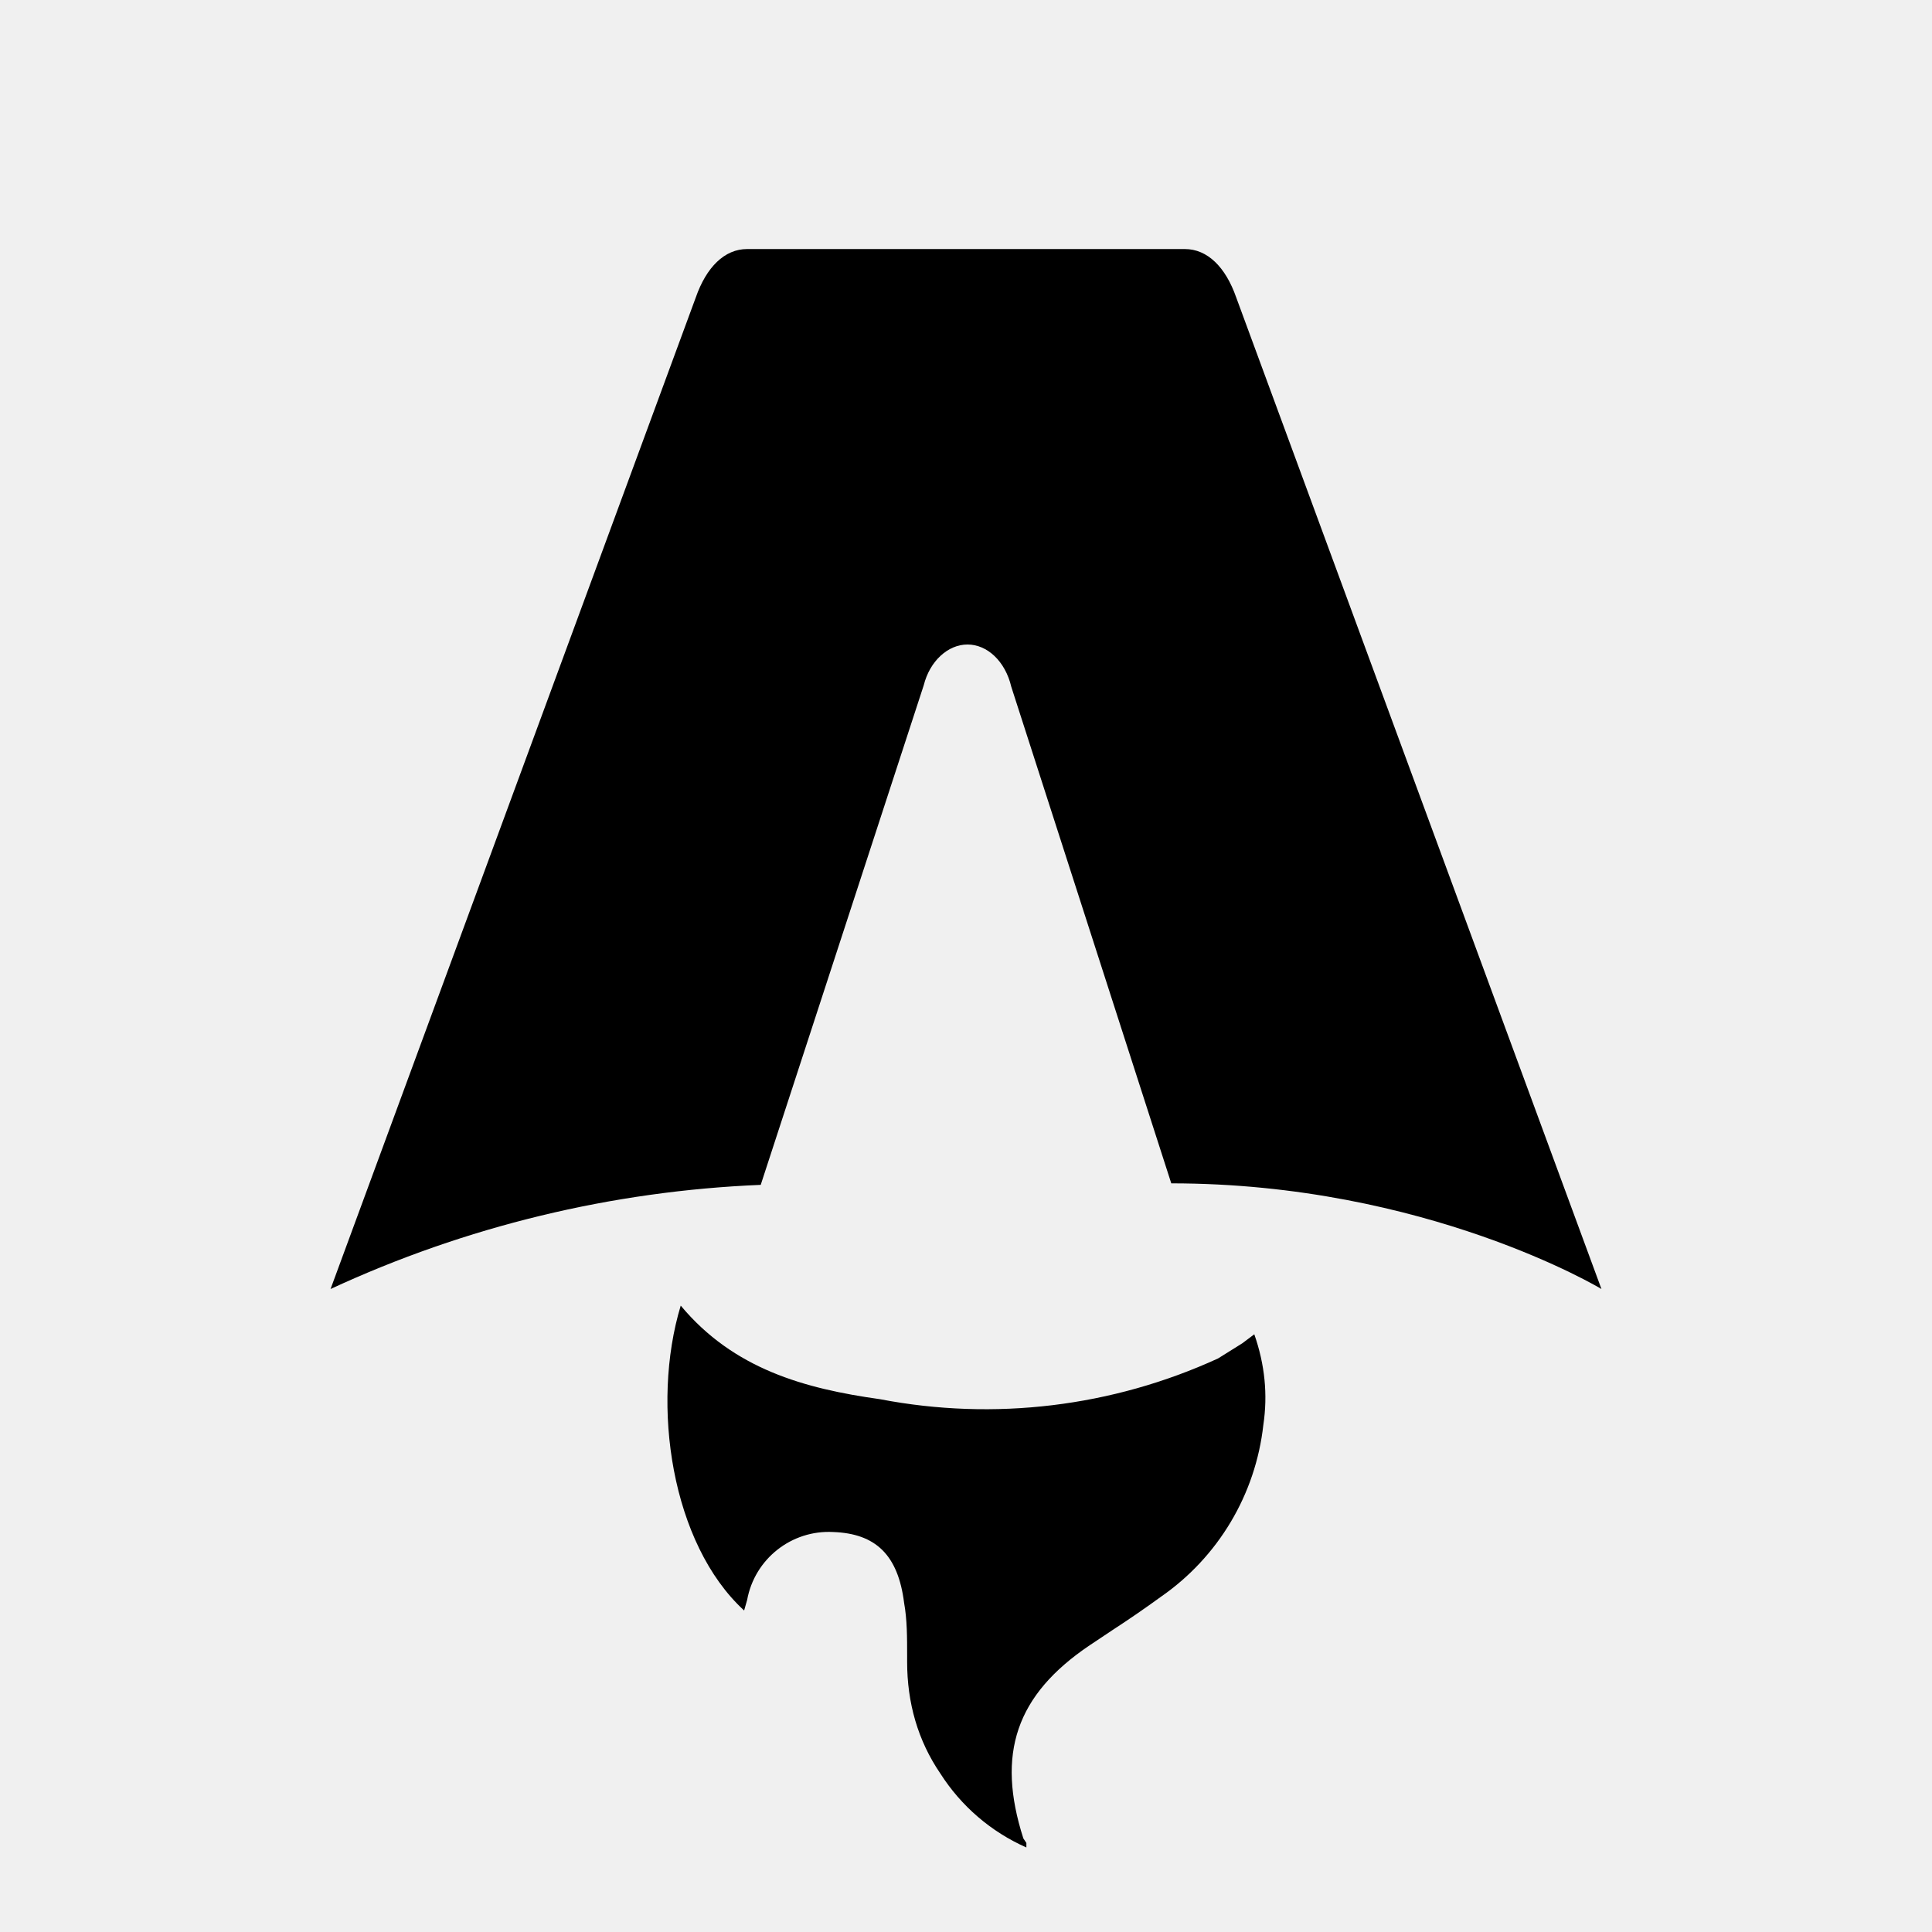
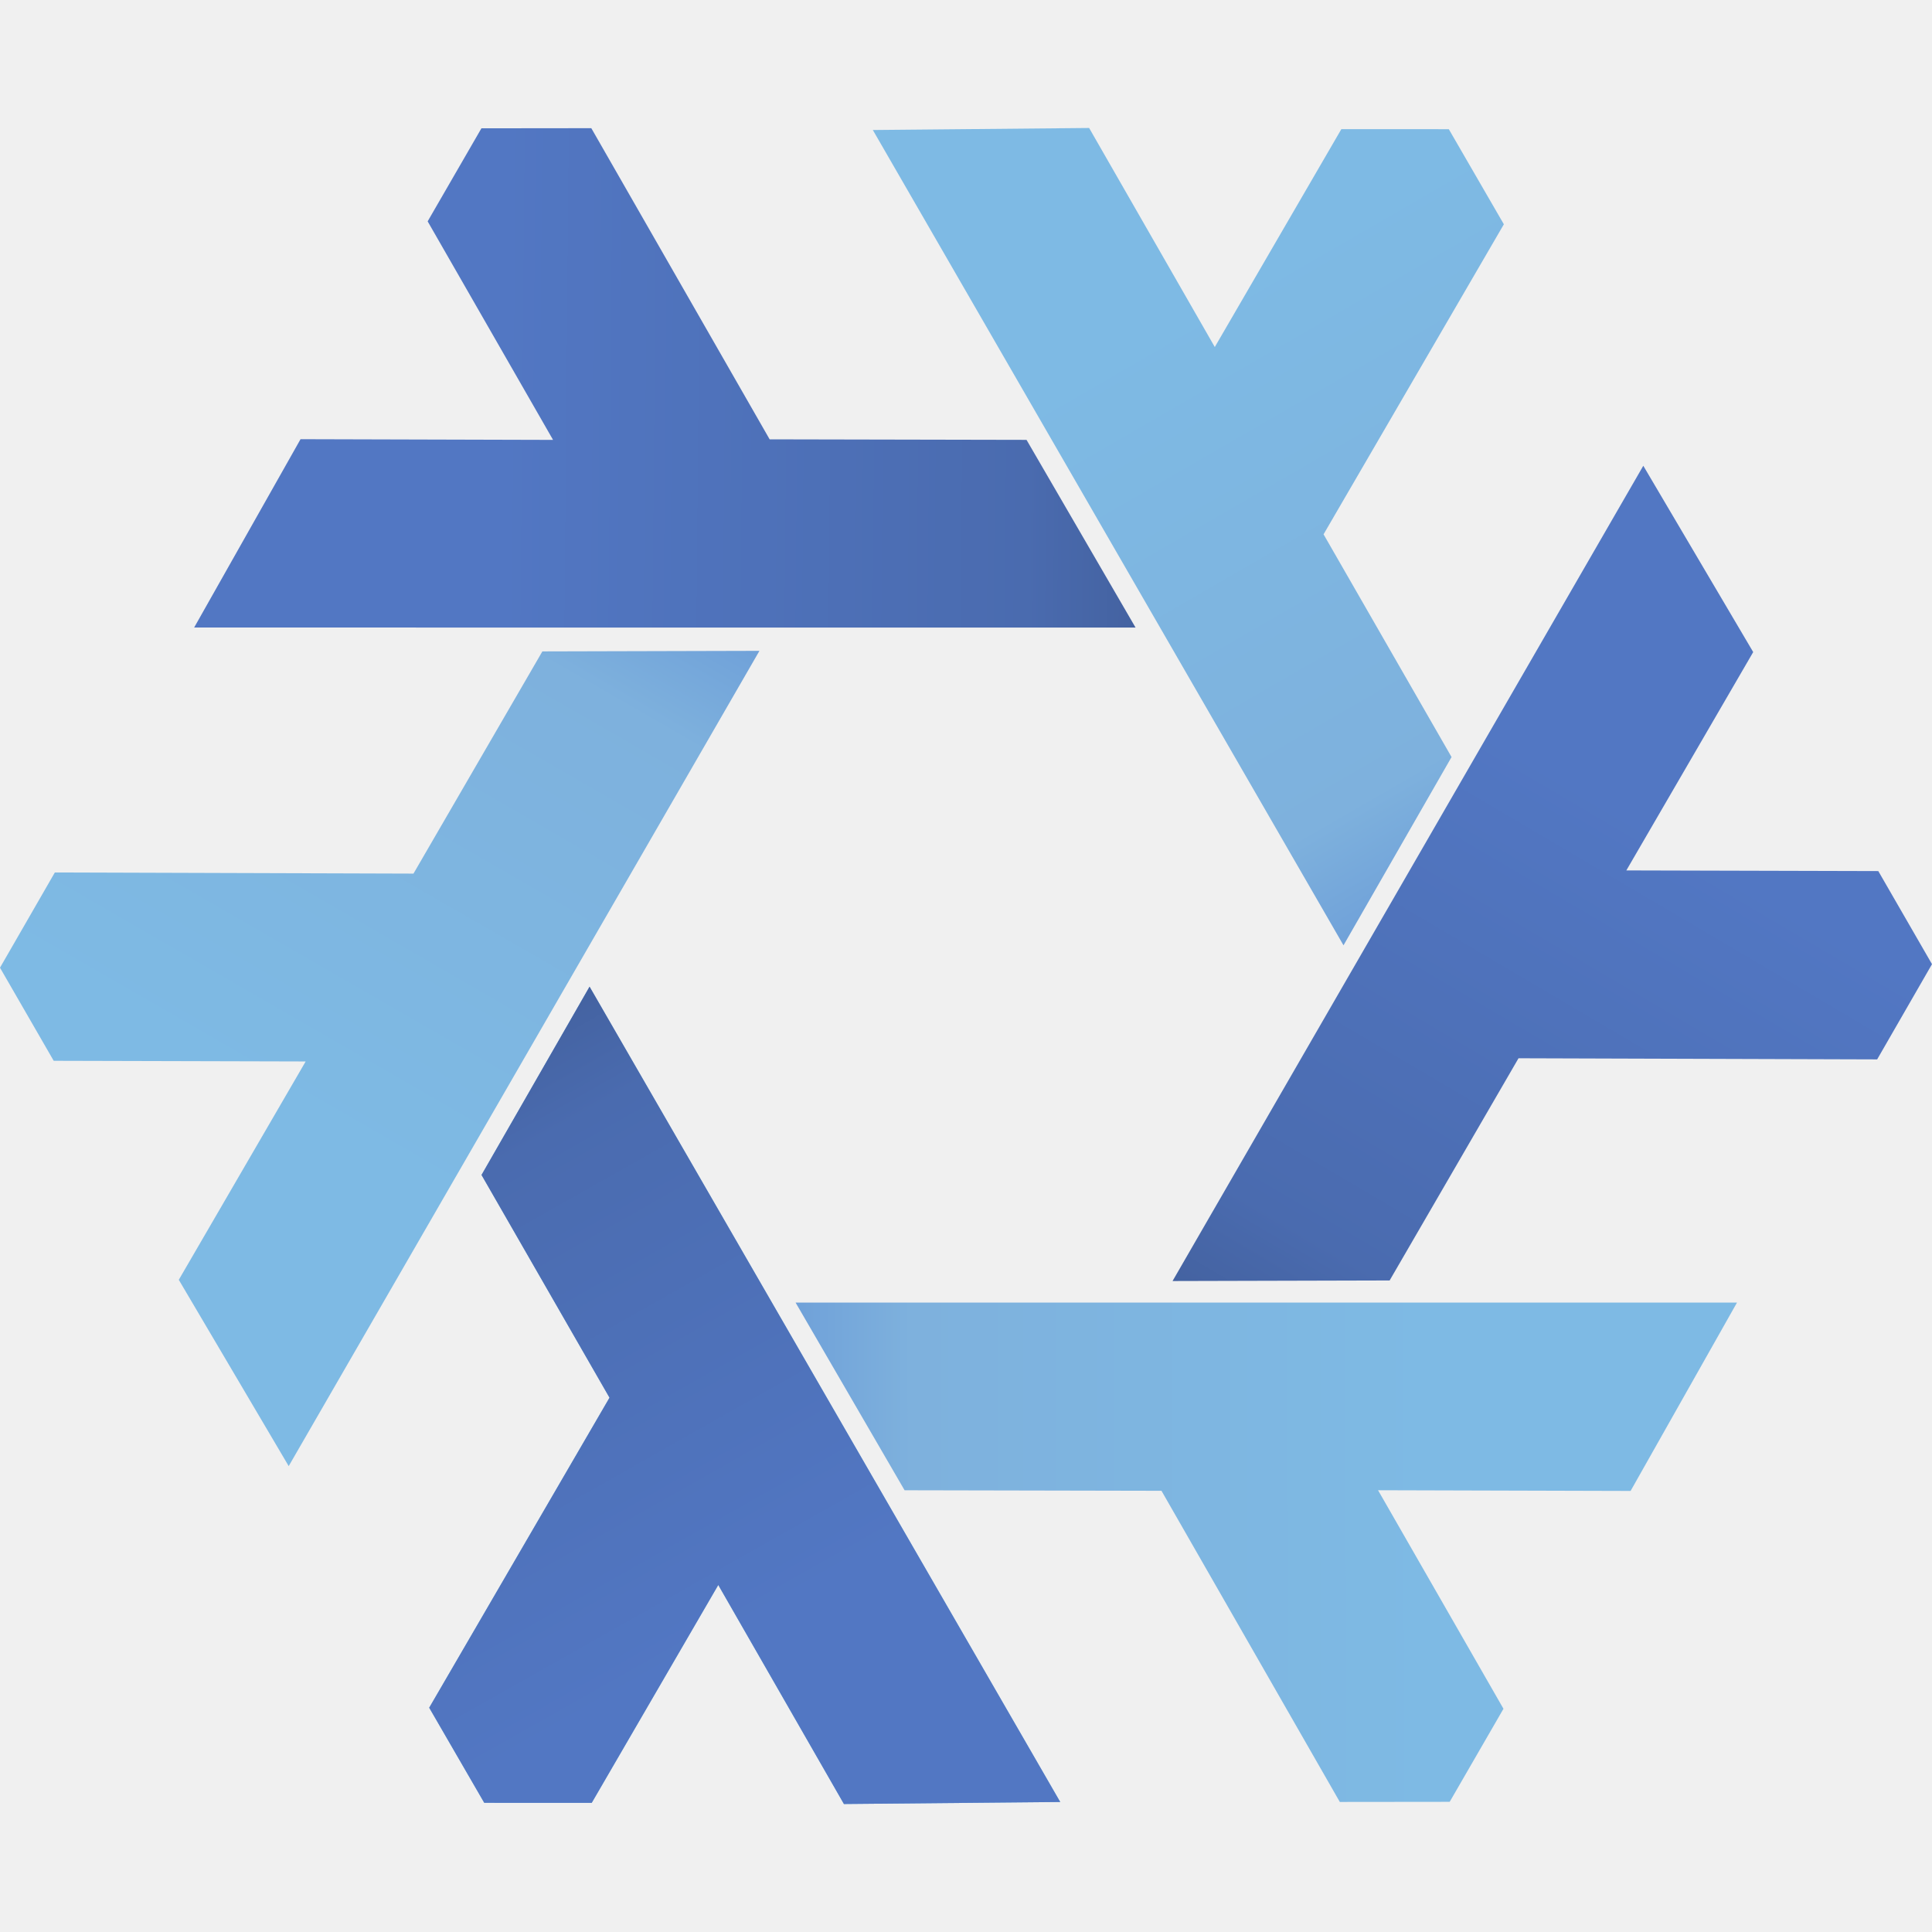
- <svg xmlns="http://www.w3.org/2000/svg" fill="none" viewBox="0 0 128 128">
-   <path d="M50.4 78.5a75.1 75.1 0 0 0-28.5 6.9l24.2-65.7c.7-2 1.9-3.2 3.4-3.2h29c1.5 0 2.7 1.2 3.4 3.2l24.2 65.7s-11.6-7-28.5-7L67 45.5c-.4-1.7-1.6-2.8-2.9-2.8-1.3 0-2.5 1.1-2.9 2.7L50.4 78.5Zm-1.1 28.2Zm-4.2-20.2c-2 6.6-.6 15.8 4.2 20.2a17.5 17.5 0 0 1 .2-.7 5.5 5.5 0 0 1 5.7-4.5c2.8.1 4.3 1.5 4.7 4.7.2 1.1.2 2.3.2 3.5v.4c0 2.7.7 5.2 2.2 7.4a13 13 0 0 0 5.7 4.9v-.3l-.2-.3c-1.8-5.6-.5-9.5 4.4-12.8l1.5-1a73 73 0 0 0 3.2-2.2 16 16 0 0 0 6.8-11.4c.3-2 .1-4-.6-6l-.8.6-1.6 1a37 37 0 0 1-22.4 2.7c-5-.7-9.7-2-13.2-6.2Z" />
-   <style>
-         path { fill: #000; }
-         @media (prefers-color-scheme: dark) {
-             path { fill: #FFF; }
-         }
-     </style>
+ <svg xmlns="http://www.w3.org/2000/svg" xmlns:xlink="http://www.w3.org/1999/xlink" width="535" height="535" viewBox="0 0 501.563 501.562" id="svg2" version="1.1">
+   <defs id="defs4">
+     <linearGradient id="linearGradient5562">
+       <stop style="stop-color:#699ad7;stop-opacity:1" offset="0" id="stop5564" />
+       <stop id="stop5566" offset="0.243" style="stop-color:#7eb1dd;stop-opacity:1" />
+       <stop style="stop-color:#7ebae4;stop-opacity:1" offset="1" id="stop5568" />
+     </linearGradient>
+     <linearGradient id="linearGradient5053">
+       <stop style="stop-color:#415e9a;stop-opacity:1" offset="0" id="stop5055" />
+       <stop id="stop5057" offset="0.232" style="stop-color:#4a6baf;stop-opacity:1" />
+       <stop style="stop-color:#5277c3;stop-opacity:1" offset="1" id="stop5059" />
+     </linearGradient>
+     <linearGradient xlink:href="#linearGradient5562" id="linearGradient4328" gradientUnits="userSpaceOnUse" gradientTransform="translate(70.65034,-1055.151)" x1="200.597" y1="351.411" x2="290.087" y2="506.188" />
+     <linearGradient xlink:href="#linearGradient5053" id="linearGradient4330" gradientUnits="userSpaceOnUse" gradientTransform="translate(864.6959,-1491.341)" x1="-584.199" y1="782.336" x2="-496.297" y2="937.714" />
+   </defs>
+   <g id="layer3" style="display:inline;opacity:1" transform="translate(-156.4112,933.3069)">
+     <g id="g2" transform="matrix(0.9999406,0,0,0.9999406,-0.06321798,33.18838)" style="stroke-width:1">
+       <path id="path3336-6" d="m 309.549,-710.388 122.197,211.675 -56.157,0.527 -32.624,-56.869 -32.856,56.565 -27.902,-0.011 -14.291,-24.69 46.81,-80.49 -33.229,-57.826 z" style="opacity:1;fill:url(#linearGradient4328);fill-opacity:1;fill-rule:evenodd;stroke:none;stroke-width:3;stroke-linecap:butt;stroke-linejoin:round;stroke-miterlimit:4;stroke-dasharray:none;stroke-opacity:1" />
+       <use height="100%" width="100%" transform="rotate(60,407.1116,-715.7872)" id="use3439-6" xlink:href="#path3336-6" y="0" x="0" style="stroke-width:1" />
+       <use height="100%" width="100%" transform="rotate(-60,407.3118,-715.7002)" id="use3445-0" xlink:href="#path3336-6" y="0" x="0" style="stroke-width:1" />
+       <use height="100%" width="100%" transform="rotate(180,407.4187,-715.7565)" id="use3449-5" xlink:href="#path3336-6" y="0" x="0" style="stroke-width:1" />
+       <path style="color:#000000;clip-rule:nonzero;display:inline;overflow:visible;visibility:visible;opacity:1;isolation:auto;mix-blend-mode:normal;color-interpolation:sRGB;color-interpolation-filters:linearRGB;solid-color:#000000;solid-opacity:1;fill:url(#linearGradient4330);fill-opacity:1;fill-rule:evenodd;stroke:none;stroke-width:3;stroke-linecap:butt;stroke-linejoin:round;stroke-miterlimit:4;stroke-dasharray:none;stroke-dashoffset:0;stroke-opacity:1;color-rendering:auto;image-rendering:auto;shape-rendering:auto;text-rendering:auto;enable-background:accumulate" d="m 309.549,-710.388 122.197,211.675 -56.157,0.527 -32.624,-56.869 -32.856,56.565 -27.902,-0.011 -14.291,-24.69 46.81,-80.49 -33.229,-57.826 z" id="path4260-0" />
+       <use height="100%" width="100%" transform="rotate(120,407.3392,-716.0836)" id="use4354-5" xlink:href="#path4260-0" y="0" x="0" style="display:inline;stroke-width:1" />
+       <use height="100%" width="100%" transform="rotate(-120,407.2882,-715.87)" id="use4362-2" xlink:href="#path4260-0" y="0" x="0" style="display:inline;stroke-width:1" />
+     </g>
+   </g>
</svg>
